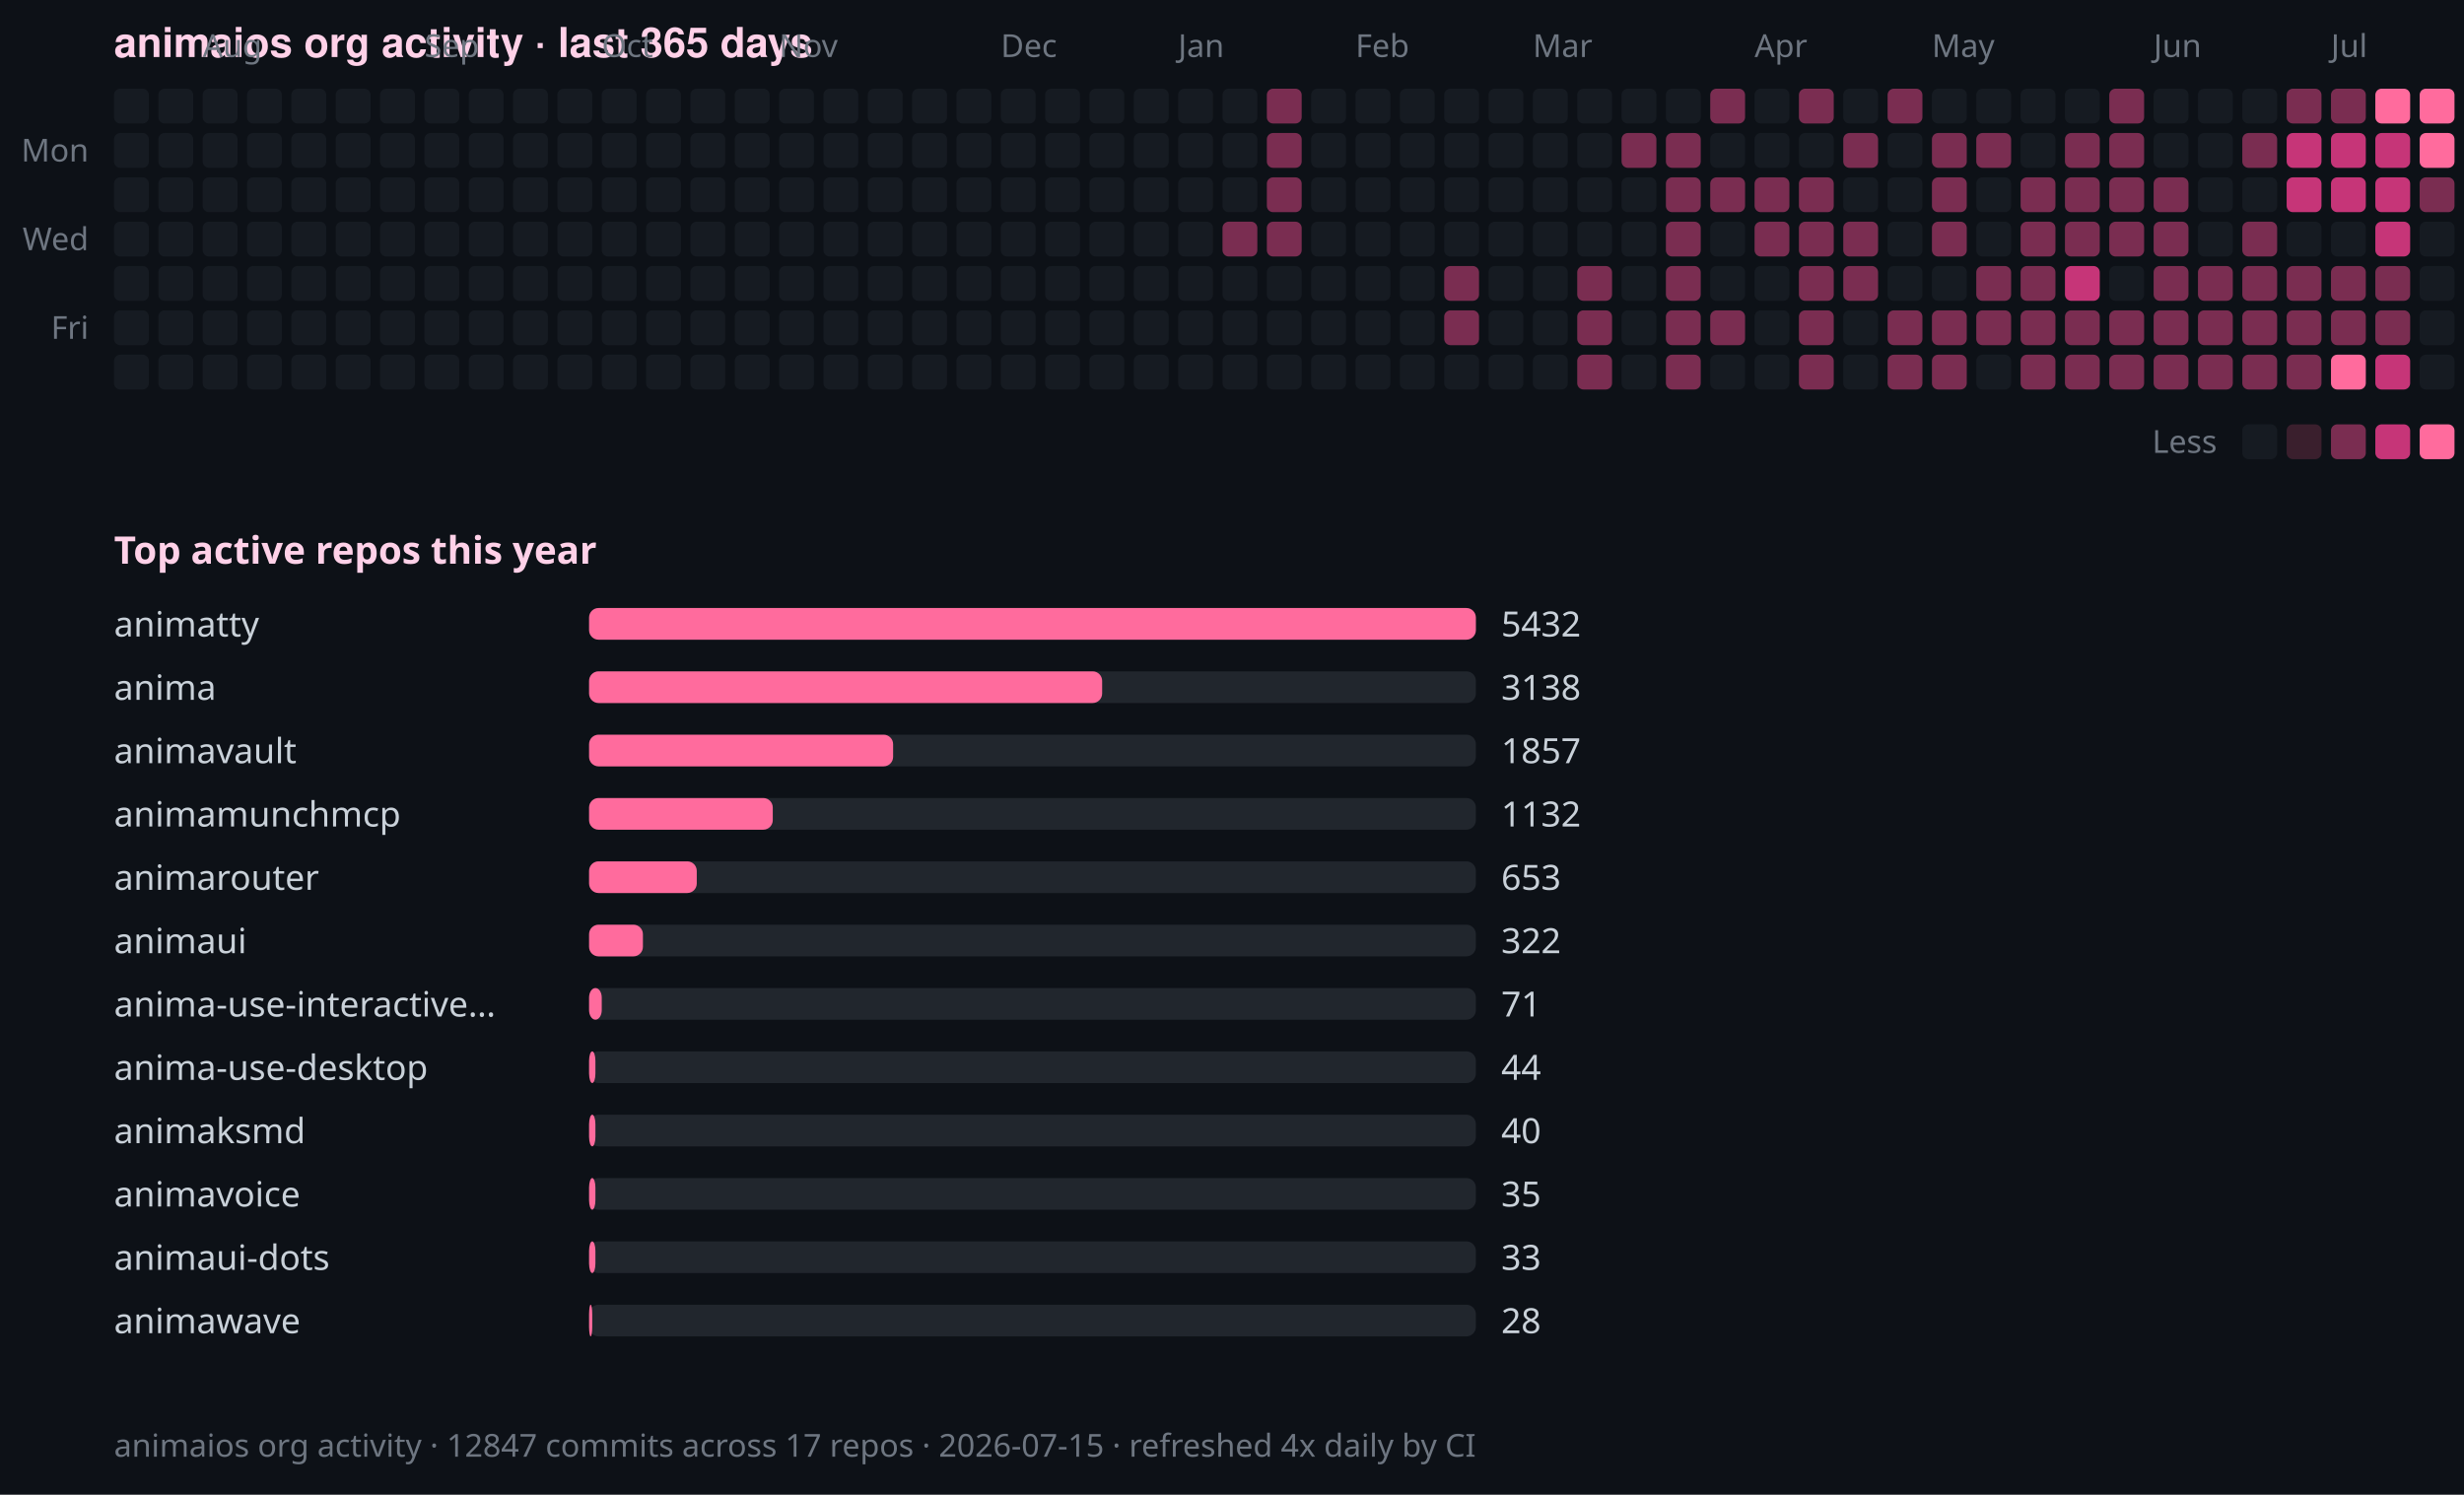
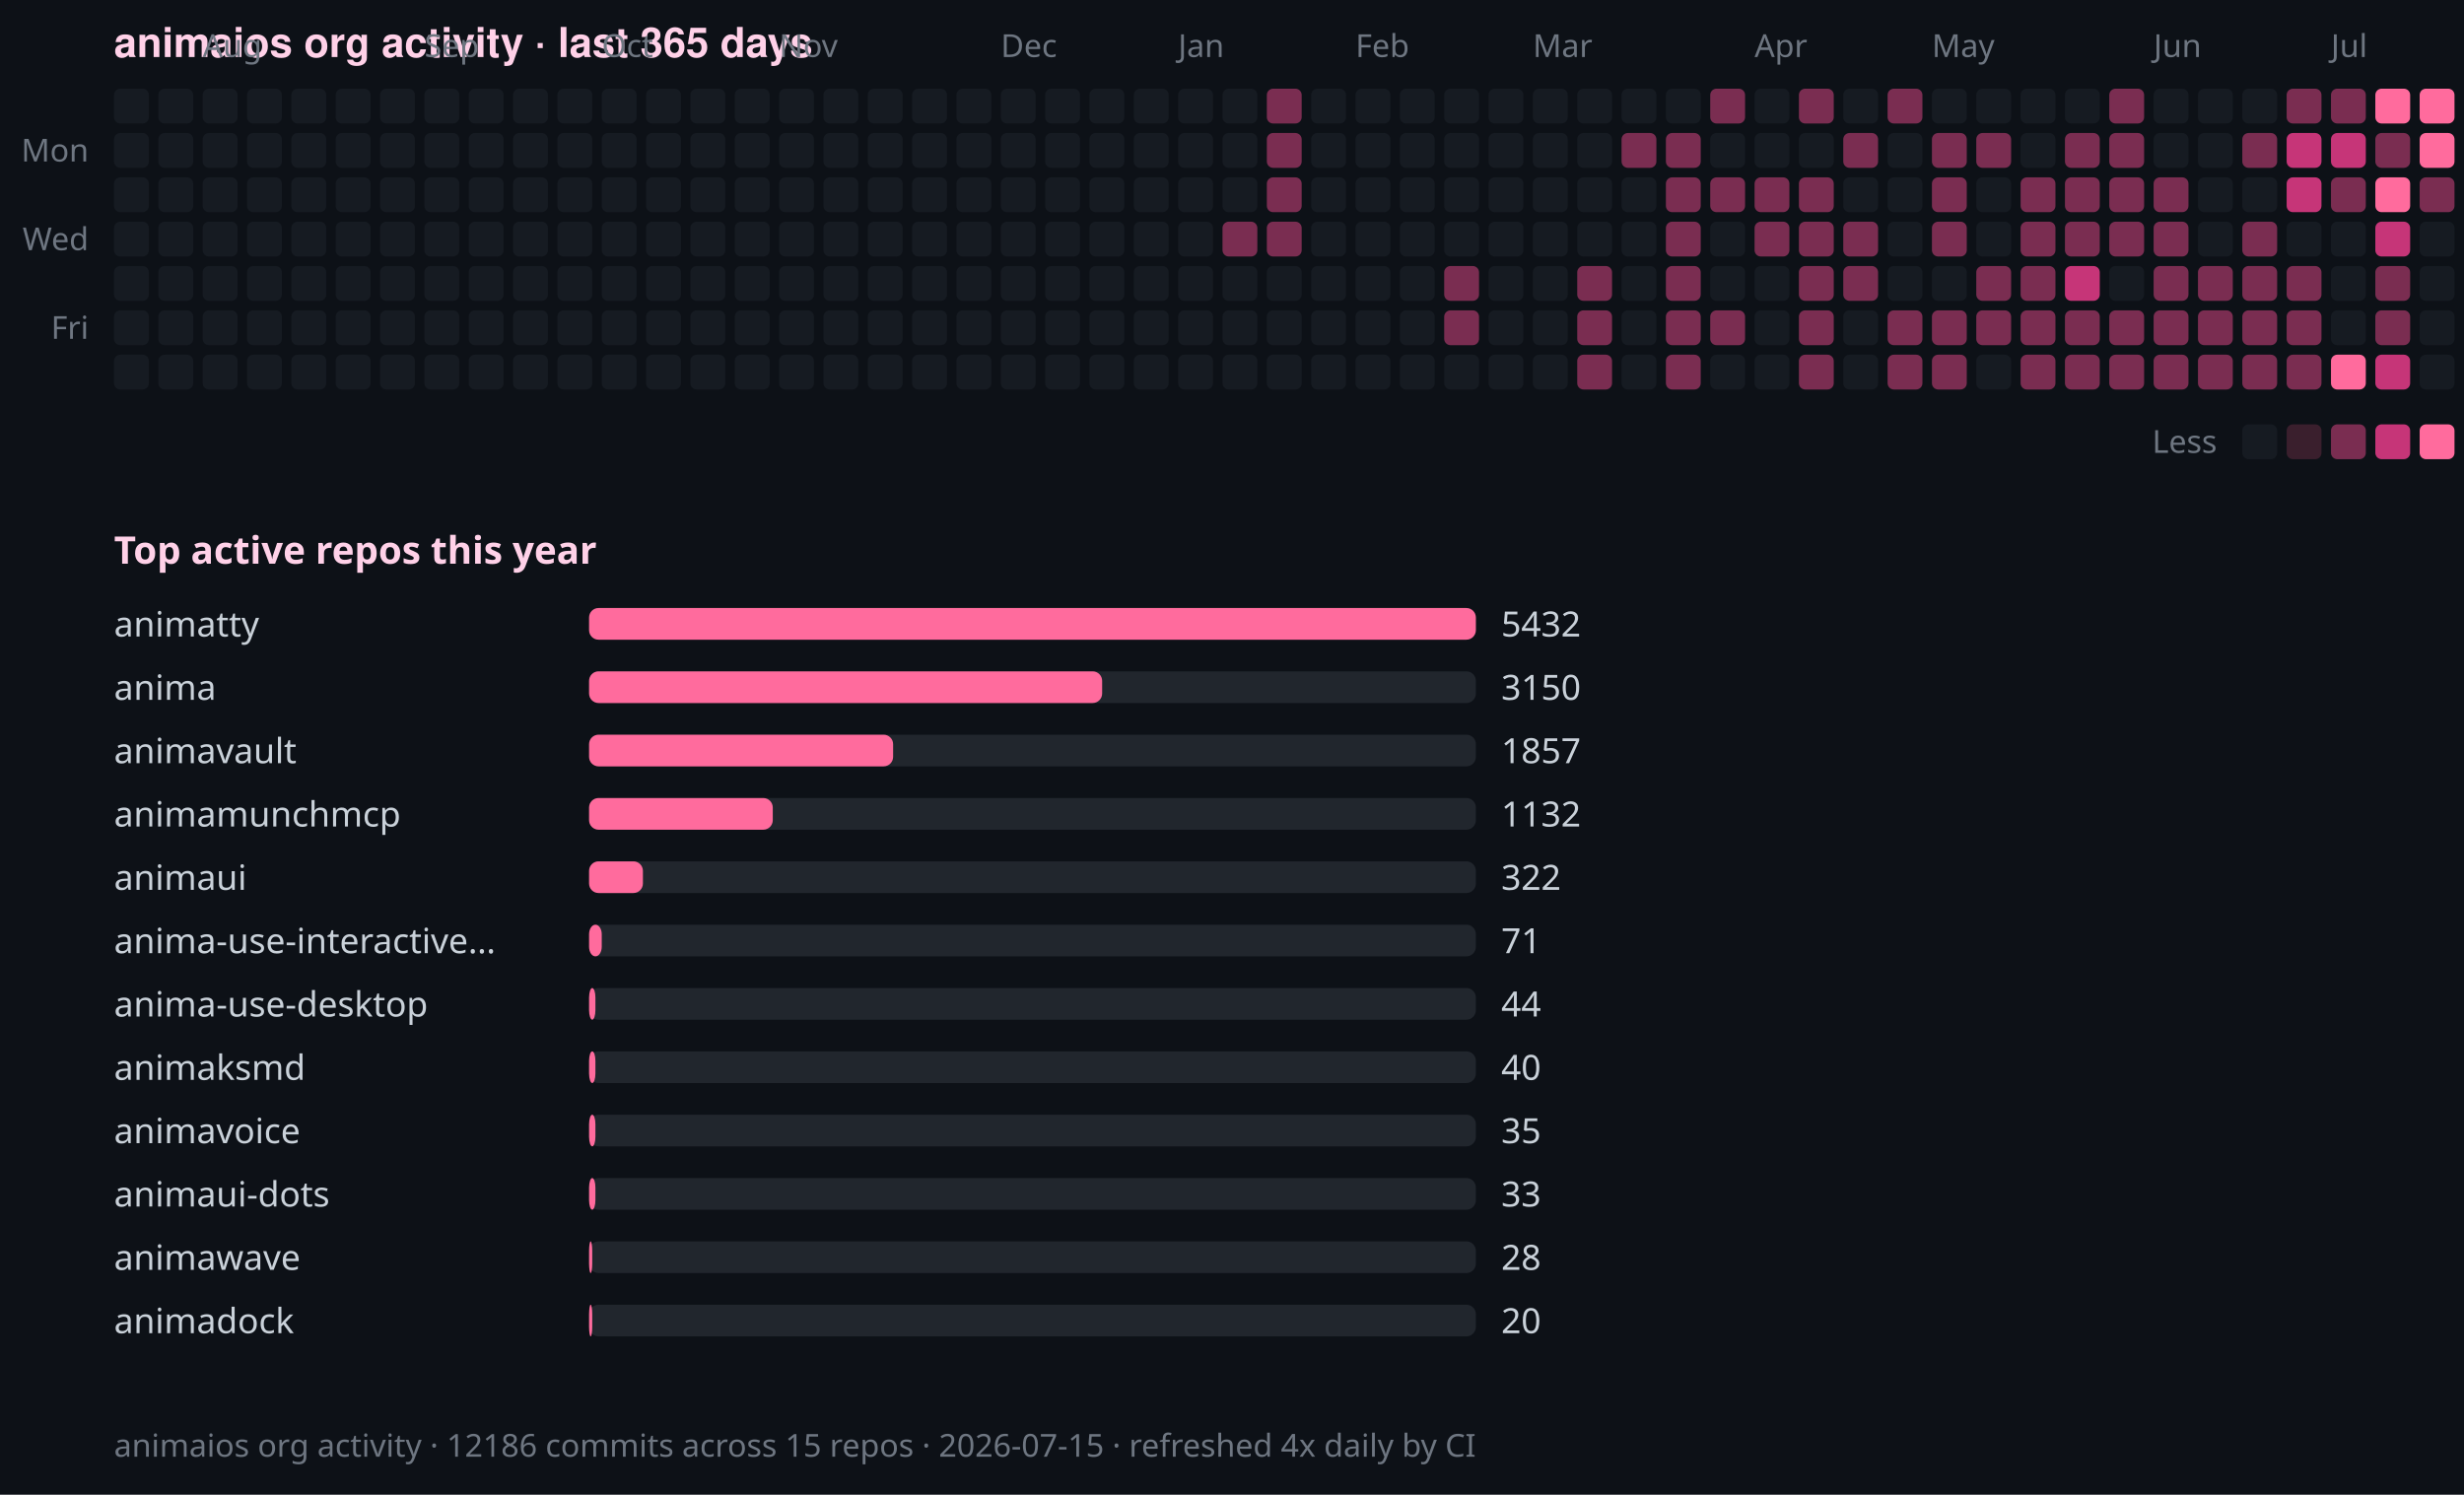
<svg xmlns="http://www.w3.org/2000/svg" width="778" height="472" viewBox="0 0 778 472" role="img" aria-label="animaios org commit activity over the last 365 days">
  <rect width="778" height="472" fill="#0d1117" />
  <text x="36" y="18" fill="#ffd1e8" font-family="-apple-system, BlinkMacSystemFont, 'Segoe UI', Helvetica, Arial, sans-serif" font-size="13" font-weight="600">animaios org activity · last 365 days</text>
  <text x="64" y="18" fill="#6e7681" font-family="ui-sans-serif, system-ui, sans-serif" font-size="10">Aug</text>
  <text x="134" y="18" fill="#6e7681" font-family="ui-sans-serif, system-ui, sans-serif" font-size="10">Sep</text>
  <text x="190" y="18" fill="#6e7681" font-family="ui-sans-serif, system-ui, sans-serif" font-size="10">Oct</text>
  <text x="246" y="18" fill="#6e7681" font-family="ui-sans-serif, system-ui, sans-serif" font-size="10">Nov</text>
  <text x="316" y="18" fill="#6e7681" font-family="ui-sans-serif, system-ui, sans-serif" font-size="10">Dec</text>
  <text x="372" y="18" fill="#6e7681" font-family="ui-sans-serif, system-ui, sans-serif" font-size="10">Jan</text>
  <text x="428" y="18" fill="#6e7681" font-family="ui-sans-serif, system-ui, sans-serif" font-size="10">Feb</text>
  <text x="484" y="18" fill="#6e7681" font-family="ui-sans-serif, system-ui, sans-serif" font-size="10">Mar</text>
  <text x="554" y="18" fill="#6e7681" font-family="ui-sans-serif, system-ui, sans-serif" font-size="10">Apr</text>
  <text x="610" y="18" fill="#6e7681" font-family="ui-sans-serif, system-ui, sans-serif" font-size="10">May</text>
  <text x="680" y="18" fill="#6e7681" font-family="ui-sans-serif, system-ui, sans-serif" font-size="10">Jun</text>
  <text x="736" y="18" fill="#6e7681" font-family="ui-sans-serif, system-ui, sans-serif" font-size="10">Jul</text>
  <text x="28" y="51" text-anchor="end" fill="#6e7681" font-family="ui-sans-serif, system-ui, sans-serif" font-size="10">Mon</text>
  <text x="28" y="79" text-anchor="end" fill="#6e7681" font-family="ui-sans-serif, system-ui, sans-serif" font-size="10">Wed</text>
  <text x="28" y="107" text-anchor="end" fill="#6e7681" font-family="ui-sans-serif, system-ui, sans-serif" font-size="10">Fri</text>
  <rect x="36" y="28" width="11" height="11" rx="2" ry="2" fill="#161b22" />
  <rect x="50" y="28" width="11" height="11" rx="2" ry="2" fill="#161b22" />
  <rect x="64" y="28" width="11" height="11" rx="2" ry="2" fill="#161b22" />
  <rect x="78" y="28" width="11" height="11" rx="2" ry="2" fill="#161b22" />
  <rect x="92" y="28" width="11" height="11" rx="2" ry="2" fill="#161b22" />
  <rect x="106" y="28" width="11" height="11" rx="2" ry="2" fill="#161b22" />
  <rect x="120" y="28" width="11" height="11" rx="2" ry="2" fill="#161b22" />
  <rect x="134" y="28" width="11" height="11" rx="2" ry="2" fill="#161b22" />
  <rect x="148" y="28" width="11" height="11" rx="2" ry="2" fill="#161b22" />
  <rect x="162" y="28" width="11" height="11" rx="2" ry="2" fill="#161b22" />
  <rect x="176" y="28" width="11" height="11" rx="2" ry="2" fill="#161b22" />
  <rect x="190" y="28" width="11" height="11" rx="2" ry="2" fill="#161b22" />
  <rect x="204" y="28" width="11" height="11" rx="2" ry="2" fill="#161b22" />
  <rect x="218" y="28" width="11" height="11" rx="2" ry="2" fill="#161b22" />
  <rect x="232" y="28" width="11" height="11" rx="2" ry="2" fill="#161b22" />
  <rect x="246" y="28" width="11" height="11" rx="2" ry="2" fill="#161b22" />
  <rect x="260" y="28" width="11" height="11" rx="2" ry="2" fill="#161b22" />
  <rect x="274" y="28" width="11" height="11" rx="2" ry="2" fill="#161b22" />
  <rect x="288" y="28" width="11" height="11" rx="2" ry="2" fill="#161b22" />
  <rect x="302" y="28" width="11" height="11" rx="2" ry="2" fill="#161b22" />
  <rect x="316" y="28" width="11" height="11" rx="2" ry="2" fill="#161b22" />
  <rect x="330" y="28" width="11" height="11" rx="2" ry="2" fill="#161b22" />
  <rect x="344" y="28" width="11" height="11" rx="2" ry="2" fill="#161b22" />
  <rect x="358" y="28" width="11" height="11" rx="2" ry="2" fill="#161b22" />
  <rect x="372" y="28" width="11" height="11" rx="2" ry="2" fill="#161b22" />
  <rect x="386" y="28" width="11" height="11" rx="2" ry="2" fill="#161b22" />
  <rect x="400" y="28" width="11" height="11" rx="2" ry="2" fill="#7a2d51" />
  <rect x="414" y="28" width="11" height="11" rx="2" ry="2" fill="#161b22" />
  <rect x="428" y="28" width="11" height="11" rx="2" ry="2" fill="#161b22" />
  <rect x="442" y="28" width="11" height="11" rx="2" ry="2" fill="#161b22" />
  <rect x="456" y="28" width="11" height="11" rx="2" ry="2" fill="#161b22" />
  <rect x="470" y="28" width="11" height="11" rx="2" ry="2" fill="#161b22" />
  <rect x="484" y="28" width="11" height="11" rx="2" ry="2" fill="#161b22" />
  <rect x="498" y="28" width="11" height="11" rx="2" ry="2" fill="#161b22" />
  <rect x="512" y="28" width="11" height="11" rx="2" ry="2" fill="#161b22" />
  <rect x="526" y="28" width="11" height="11" rx="2" ry="2" fill="#161b22" />
  <rect x="540" y="28" width="11" height="11" rx="2" ry="2" fill="#7a2d51" />
  <rect x="554" y="28" width="11" height="11" rx="2" ry="2" fill="#161b22" />
  <rect x="568" y="28" width="11" height="11" rx="2" ry="2" fill="#7a2d51" />
  <rect x="582" y="28" width="11" height="11" rx="2" ry="2" fill="#161b22" />
  <rect x="596" y="28" width="11" height="11" rx="2" ry="2" fill="#7a2d51" />
  <rect x="610" y="28" width="11" height="11" rx="2" ry="2" fill="#161b22" />
  <rect x="624" y="28" width="11" height="11" rx="2" ry="2" fill="#161b22" />
  <rect x="638" y="28" width="11" height="11" rx="2" ry="2" fill="#161b22" />
  <rect x="652" y="28" width="11" height="11" rx="2" ry="2" fill="#161b22" />
  <rect x="666" y="28" width="11" height="11" rx="2" ry="2" fill="#7a2d51" />
  <rect x="680" y="28" width="11" height="11" rx="2" ry="2" fill="#161b22" />
  <rect x="694" y="28" width="11" height="11" rx="2" ry="2" fill="#161b22" />
  <rect x="708" y="28" width="11" height="11" rx="2" ry="2" fill="#161b22" />
  <rect x="722" y="28" width="11" height="11" rx="2" ry="2" fill="#7a2d51" />
  <rect x="736" y="28" width="11" height="11" rx="2" ry="2" fill="#7a2d51" />
  <rect x="750" y="28" width="11" height="11" rx="2" ry="2" fill="#ff6b9d" />
  <rect x="764" y="28" width="11" height="11" rx="2" ry="2" fill="#ff6b9d" />
  <rect x="36" y="42" width="11" height="11" rx="2" ry="2" fill="#161b22" />
  <rect x="50" y="42" width="11" height="11" rx="2" ry="2" fill="#161b22" />
  <rect x="64" y="42" width="11" height="11" rx="2" ry="2" fill="#161b22" />
  <rect x="78" y="42" width="11" height="11" rx="2" ry="2" fill="#161b22" />
  <rect x="92" y="42" width="11" height="11" rx="2" ry="2" fill="#161b22" />
  <rect x="106" y="42" width="11" height="11" rx="2" ry="2" fill="#161b22" />
  <rect x="120" y="42" width="11" height="11" rx="2" ry="2" fill="#161b22" />
  <rect x="134" y="42" width="11" height="11" rx="2" ry="2" fill="#161b22" />
  <rect x="148" y="42" width="11" height="11" rx="2" ry="2" fill="#161b22" />
  <rect x="162" y="42" width="11" height="11" rx="2" ry="2" fill="#161b22" />
  <rect x="176" y="42" width="11" height="11" rx="2" ry="2" fill="#161b22" />
  <rect x="190" y="42" width="11" height="11" rx="2" ry="2" fill="#161b22" />
  <rect x="204" y="42" width="11" height="11" rx="2" ry="2" fill="#161b22" />
  <rect x="218" y="42" width="11" height="11" rx="2" ry="2" fill="#161b22" />
  <rect x="232" y="42" width="11" height="11" rx="2" ry="2" fill="#161b22" />
  <rect x="246" y="42" width="11" height="11" rx="2" ry="2" fill="#161b22" />
  <rect x="260" y="42" width="11" height="11" rx="2" ry="2" fill="#161b22" />
  <rect x="274" y="42" width="11" height="11" rx="2" ry="2" fill="#161b22" />
  <rect x="288" y="42" width="11" height="11" rx="2" ry="2" fill="#161b22" />
  <rect x="302" y="42" width="11" height="11" rx="2" ry="2" fill="#161b22" />
  <rect x="316" y="42" width="11" height="11" rx="2" ry="2" fill="#161b22" />
  <rect x="330" y="42" width="11" height="11" rx="2" ry="2" fill="#161b22" />
  <rect x="344" y="42" width="11" height="11" rx="2" ry="2" fill="#161b22" />
  <rect x="358" y="42" width="11" height="11" rx="2" ry="2" fill="#161b22" />
  <rect x="372" y="42" width="11" height="11" rx="2" ry="2" fill="#161b22" />
  <rect x="386" y="42" width="11" height="11" rx="2" ry="2" fill="#161b22" />
  <rect x="400" y="42" width="11" height="11" rx="2" ry="2" fill="#7a2d51" />
  <rect x="414" y="42" width="11" height="11" rx="2" ry="2" fill="#161b22" />
  <rect x="428" y="42" width="11" height="11" rx="2" ry="2" fill="#161b22" />
  <rect x="442" y="42" width="11" height="11" rx="2" ry="2" fill="#161b22" />
  <rect x="456" y="42" width="11" height="11" rx="2" ry="2" fill="#161b22" />
  <rect x="470" y="42" width="11" height="11" rx="2" ry="2" fill="#161b22" />
  <rect x="484" y="42" width="11" height="11" rx="2" ry="2" fill="#161b22" />
  <rect x="498" y="42" width="11" height="11" rx="2" ry="2" fill="#161b22" />
  <rect x="512" y="42" width="11" height="11" rx="2" ry="2" fill="#7a2d51" />
  <rect x="526" y="42" width="11" height="11" rx="2" ry="2" fill="#7a2d51" />
  <rect x="540" y="42" width="11" height="11" rx="2" ry="2" fill="#161b22" />
  <rect x="554" y="42" width="11" height="11" rx="2" ry="2" fill="#161b22" />
  <rect x="568" y="42" width="11" height="11" rx="2" ry="2" fill="#161b22" />
  <rect x="582" y="42" width="11" height="11" rx="2" ry="2" fill="#7a2d51" />
  <rect x="596" y="42" width="11" height="11" rx="2" ry="2" fill="#161b22" />
  <rect x="610" y="42" width="11" height="11" rx="2" ry="2" fill="#7a2d51" />
  <rect x="624" y="42" width="11" height="11" rx="2" ry="2" fill="#7a2d51" />
  <rect x="638" y="42" width="11" height="11" rx="2" ry="2" fill="#161b22" />
  <rect x="652" y="42" width="11" height="11" rx="2" ry="2" fill="#7a2d51" />
  <rect x="666" y="42" width="11" height="11" rx="2" ry="2" fill="#7a2d51" />
  <rect x="680" y="42" width="11" height="11" rx="2" ry="2" fill="#161b22" />
  <rect x="694" y="42" width="11" height="11" rx="2" ry="2" fill="#161b22" />
  <rect x="708" y="42" width="11" height="11" rx="2" ry="2" fill="#7a2d51" />
  <rect x="722" y="42" width="11" height="11" rx="2" ry="2" fill="#c63578" />
  <rect x="736" y="42" width="11" height="11" rx="2" ry="2" fill="#c63578" />
-   <rect x="750" y="42" width="11" height="11" rx="2" ry="2" fill="#c63578" />
+   <rect x="750" y="42" width="11" height="11" rx="2" ry="2" fill="#7a2d51" />
  <rect x="764" y="42" width="11" height="11" rx="2" ry="2" fill="#ff6b9d" />
  <rect x="36" y="56" width="11" height="11" rx="2" ry="2" fill="#161b22" />
  <rect x="50" y="56" width="11" height="11" rx="2" ry="2" fill="#161b22" />
  <rect x="64" y="56" width="11" height="11" rx="2" ry="2" fill="#161b22" />
  <rect x="78" y="56" width="11" height="11" rx="2" ry="2" fill="#161b22" />
  <rect x="92" y="56" width="11" height="11" rx="2" ry="2" fill="#161b22" />
  <rect x="106" y="56" width="11" height="11" rx="2" ry="2" fill="#161b22" />
  <rect x="120" y="56" width="11" height="11" rx="2" ry="2" fill="#161b22" />
  <rect x="134" y="56" width="11" height="11" rx="2" ry="2" fill="#161b22" />
  <rect x="148" y="56" width="11" height="11" rx="2" ry="2" fill="#161b22" />
  <rect x="162" y="56" width="11" height="11" rx="2" ry="2" fill="#161b22" />
  <rect x="176" y="56" width="11" height="11" rx="2" ry="2" fill="#161b22" />
  <rect x="190" y="56" width="11" height="11" rx="2" ry="2" fill="#161b22" />
  <rect x="204" y="56" width="11" height="11" rx="2" ry="2" fill="#161b22" />
  <rect x="218" y="56" width="11" height="11" rx="2" ry="2" fill="#161b22" />
  <rect x="232" y="56" width="11" height="11" rx="2" ry="2" fill="#161b22" />
  <rect x="246" y="56" width="11" height="11" rx="2" ry="2" fill="#161b22" />
  <rect x="260" y="56" width="11" height="11" rx="2" ry="2" fill="#161b22" />
  <rect x="274" y="56" width="11" height="11" rx="2" ry="2" fill="#161b22" />
  <rect x="288" y="56" width="11" height="11" rx="2" ry="2" fill="#161b22" />
  <rect x="302" y="56" width="11" height="11" rx="2" ry="2" fill="#161b22" />
  <rect x="316" y="56" width="11" height="11" rx="2" ry="2" fill="#161b22" />
  <rect x="330" y="56" width="11" height="11" rx="2" ry="2" fill="#161b22" />
  <rect x="344" y="56" width="11" height="11" rx="2" ry="2" fill="#161b22" />
  <rect x="358" y="56" width="11" height="11" rx="2" ry="2" fill="#161b22" />
  <rect x="372" y="56" width="11" height="11" rx="2" ry="2" fill="#161b22" />
  <rect x="386" y="56" width="11" height="11" rx="2" ry="2" fill="#161b22" />
  <rect x="400" y="56" width="11" height="11" rx="2" ry="2" fill="#7a2d51" />
  <rect x="414" y="56" width="11" height="11" rx="2" ry="2" fill="#161b22" />
  <rect x="428" y="56" width="11" height="11" rx="2" ry="2" fill="#161b22" />
  <rect x="442" y="56" width="11" height="11" rx="2" ry="2" fill="#161b22" />
  <rect x="456" y="56" width="11" height="11" rx="2" ry="2" fill="#161b22" />
  <rect x="470" y="56" width="11" height="11" rx="2" ry="2" fill="#161b22" />
  <rect x="484" y="56" width="11" height="11" rx="2" ry="2" fill="#161b22" />
  <rect x="498" y="56" width="11" height="11" rx="2" ry="2" fill="#161b22" />
  <rect x="512" y="56" width="11" height="11" rx="2" ry="2" fill="#161b22" />
  <rect x="526" y="56" width="11" height="11" rx="2" ry="2" fill="#7a2d51" />
  <rect x="540" y="56" width="11" height="11" rx="2" ry="2" fill="#7a2d51" />
  <rect x="554" y="56" width="11" height="11" rx="2" ry="2" fill="#7a2d51" />
  <rect x="568" y="56" width="11" height="11" rx="2" ry="2" fill="#7a2d51" />
  <rect x="582" y="56" width="11" height="11" rx="2" ry="2" fill="#161b22" />
  <rect x="596" y="56" width="11" height="11" rx="2" ry="2" fill="#161b22" />
  <rect x="610" y="56" width="11" height="11" rx="2" ry="2" fill="#7a2d51" />
  <rect x="624" y="56" width="11" height="11" rx="2" ry="2" fill="#161b22" />
  <rect x="638" y="56" width="11" height="11" rx="2" ry="2" fill="#7a2d51" />
  <rect x="652" y="56" width="11" height="11" rx="2" ry="2" fill="#7a2d51" />
  <rect x="666" y="56" width="11" height="11" rx="2" ry="2" fill="#7a2d51" />
  <rect x="680" y="56" width="11" height="11" rx="2" ry="2" fill="#7a2d51" />
  <rect x="694" y="56" width="11" height="11" rx="2" ry="2" fill="#161b22" />
  <rect x="708" y="56" width="11" height="11" rx="2" ry="2" fill="#161b22" />
  <rect x="722" y="56" width="11" height="11" rx="2" ry="2" fill="#c63578" />
-   <rect x="736" y="56" width="11" height="11" rx="2" ry="2" fill="#c63578" />
-   <rect x="750" y="56" width="11" height="11" rx="2" ry="2" fill="#c63578" />
+   <rect x="736" y="56" width="11" height="11" rx="2" ry="2" fill="#7a2d51" />
+   <rect x="750" y="56" width="11" height="11" rx="2" ry="2" fill="#ff6b9d" />
  <rect x="764" y="56" width="11" height="11" rx="2" ry="2" fill="#7a2d51" />
  <rect x="36" y="70" width="11" height="11" rx="2" ry="2" fill="#161b22" />
  <rect x="50" y="70" width="11" height="11" rx="2" ry="2" fill="#161b22" />
  <rect x="64" y="70" width="11" height="11" rx="2" ry="2" fill="#161b22" />
  <rect x="78" y="70" width="11" height="11" rx="2" ry="2" fill="#161b22" />
  <rect x="92" y="70" width="11" height="11" rx="2" ry="2" fill="#161b22" />
  <rect x="106" y="70" width="11" height="11" rx="2" ry="2" fill="#161b22" />
  <rect x="120" y="70" width="11" height="11" rx="2" ry="2" fill="#161b22" />
  <rect x="134" y="70" width="11" height="11" rx="2" ry="2" fill="#161b22" />
  <rect x="148" y="70" width="11" height="11" rx="2" ry="2" fill="#161b22" />
  <rect x="162" y="70" width="11" height="11" rx="2" ry="2" fill="#161b22" />
  <rect x="176" y="70" width="11" height="11" rx="2" ry="2" fill="#161b22" />
  <rect x="190" y="70" width="11" height="11" rx="2" ry="2" fill="#161b22" />
  <rect x="204" y="70" width="11" height="11" rx="2" ry="2" fill="#161b22" />
  <rect x="218" y="70" width="11" height="11" rx="2" ry="2" fill="#161b22" />
  <rect x="232" y="70" width="11" height="11" rx="2" ry="2" fill="#161b22" />
  <rect x="246" y="70" width="11" height="11" rx="2" ry="2" fill="#161b22" />
  <rect x="260" y="70" width="11" height="11" rx="2" ry="2" fill="#161b22" />
  <rect x="274" y="70" width="11" height="11" rx="2" ry="2" fill="#161b22" />
  <rect x="288" y="70" width="11" height="11" rx="2" ry="2" fill="#161b22" />
  <rect x="302" y="70" width="11" height="11" rx="2" ry="2" fill="#161b22" />
  <rect x="316" y="70" width="11" height="11" rx="2" ry="2" fill="#161b22" />
  <rect x="330" y="70" width="11" height="11" rx="2" ry="2" fill="#161b22" />
  <rect x="344" y="70" width="11" height="11" rx="2" ry="2" fill="#161b22" />
  <rect x="358" y="70" width="11" height="11" rx="2" ry="2" fill="#161b22" />
  <rect x="372" y="70" width="11" height="11" rx="2" ry="2" fill="#161b22" />
  <rect x="386" y="70" width="11" height="11" rx="2" ry="2" fill="#7a2d51" />
  <rect x="400" y="70" width="11" height="11" rx="2" ry="2" fill="#7a2d51" />
  <rect x="414" y="70" width="11" height="11" rx="2" ry="2" fill="#161b22" />
  <rect x="428" y="70" width="11" height="11" rx="2" ry="2" fill="#161b22" />
  <rect x="442" y="70" width="11" height="11" rx="2" ry="2" fill="#161b22" />
  <rect x="456" y="70" width="11" height="11" rx="2" ry="2" fill="#161b22" />
  <rect x="470" y="70" width="11" height="11" rx="2" ry="2" fill="#161b22" />
  <rect x="484" y="70" width="11" height="11" rx="2" ry="2" fill="#161b22" />
  <rect x="498" y="70" width="11" height="11" rx="2" ry="2" fill="#161b22" />
  <rect x="512" y="70" width="11" height="11" rx="2" ry="2" fill="#161b22" />
  <rect x="526" y="70" width="11" height="11" rx="2" ry="2" fill="#7a2d51" />
  <rect x="540" y="70" width="11" height="11" rx="2" ry="2" fill="#161b22" />
  <rect x="554" y="70" width="11" height="11" rx="2" ry="2" fill="#7a2d51" />
  <rect x="568" y="70" width="11" height="11" rx="2" ry="2" fill="#7a2d51" />
  <rect x="582" y="70" width="11" height="11" rx="2" ry="2" fill="#7a2d51" />
  <rect x="596" y="70" width="11" height="11" rx="2" ry="2" fill="#161b22" />
  <rect x="610" y="70" width="11" height="11" rx="2" ry="2" fill="#7a2d51" />
  <rect x="624" y="70" width="11" height="11" rx="2" ry="2" fill="#161b22" />
  <rect x="638" y="70" width="11" height="11" rx="2" ry="2" fill="#7a2d51" />
  <rect x="652" y="70" width="11" height="11" rx="2" ry="2" fill="#7a2d51" />
  <rect x="666" y="70" width="11" height="11" rx="2" ry="2" fill="#7a2d51" />
  <rect x="680" y="70" width="11" height="11" rx="2" ry="2" fill="#7a2d51" />
  <rect x="694" y="70" width="11" height="11" rx="2" ry="2" fill="#161b22" />
  <rect x="708" y="70" width="11" height="11" rx="2" ry="2" fill="#7a2d51" />
  <rect x="722" y="70" width="11" height="11" rx="2" ry="2" fill="#161b22" />
  <rect x="736" y="70" width="11" height="11" rx="2" ry="2" fill="#161b22" />
  <rect x="750" y="70" width="11" height="11" rx="2" ry="2" fill="#c63578" />
  <rect x="764" y="70" width="11" height="11" rx="2" ry="2" fill="#161b22" />
  <rect x="36" y="84" width="11" height="11" rx="2" ry="2" fill="#161b22" />
  <rect x="50" y="84" width="11" height="11" rx="2" ry="2" fill="#161b22" />
  <rect x="64" y="84" width="11" height="11" rx="2" ry="2" fill="#161b22" />
  <rect x="78" y="84" width="11" height="11" rx="2" ry="2" fill="#161b22" />
  <rect x="92" y="84" width="11" height="11" rx="2" ry="2" fill="#161b22" />
  <rect x="106" y="84" width="11" height="11" rx="2" ry="2" fill="#161b22" />
  <rect x="120" y="84" width="11" height="11" rx="2" ry="2" fill="#161b22" />
  <rect x="134" y="84" width="11" height="11" rx="2" ry="2" fill="#161b22" />
  <rect x="148" y="84" width="11" height="11" rx="2" ry="2" fill="#161b22" />
  <rect x="162" y="84" width="11" height="11" rx="2" ry="2" fill="#161b22" />
  <rect x="176" y="84" width="11" height="11" rx="2" ry="2" fill="#161b22" />
  <rect x="190" y="84" width="11" height="11" rx="2" ry="2" fill="#161b22" />
  <rect x="204" y="84" width="11" height="11" rx="2" ry="2" fill="#161b22" />
  <rect x="218" y="84" width="11" height="11" rx="2" ry="2" fill="#161b22" />
  <rect x="232" y="84" width="11" height="11" rx="2" ry="2" fill="#161b22" />
  <rect x="246" y="84" width="11" height="11" rx="2" ry="2" fill="#161b22" />
  <rect x="260" y="84" width="11" height="11" rx="2" ry="2" fill="#161b22" />
  <rect x="274" y="84" width="11" height="11" rx="2" ry="2" fill="#161b22" />
  <rect x="288" y="84" width="11" height="11" rx="2" ry="2" fill="#161b22" />
  <rect x="302" y="84" width="11" height="11" rx="2" ry="2" fill="#161b22" />
  <rect x="316" y="84" width="11" height="11" rx="2" ry="2" fill="#161b22" />
  <rect x="330" y="84" width="11" height="11" rx="2" ry="2" fill="#161b22" />
  <rect x="344" y="84" width="11" height="11" rx="2" ry="2" fill="#161b22" />
  <rect x="358" y="84" width="11" height="11" rx="2" ry="2" fill="#161b22" />
  <rect x="372" y="84" width="11" height="11" rx="2" ry="2" fill="#161b22" />
  <rect x="386" y="84" width="11" height="11" rx="2" ry="2" fill="#161b22" />
  <rect x="400" y="84" width="11" height="11" rx="2" ry="2" fill="#161b22" />
  <rect x="414" y="84" width="11" height="11" rx="2" ry="2" fill="#161b22" />
  <rect x="428" y="84" width="11" height="11" rx="2" ry="2" fill="#161b22" />
  <rect x="442" y="84" width="11" height="11" rx="2" ry="2" fill="#161b22" />
  <rect x="456" y="84" width="11" height="11" rx="2" ry="2" fill="#7a2d51" />
  <rect x="470" y="84" width="11" height="11" rx="2" ry="2" fill="#161b22" />
  <rect x="484" y="84" width="11" height="11" rx="2" ry="2" fill="#161b22" />
  <rect x="498" y="84" width="11" height="11" rx="2" ry="2" fill="#7a2d51" />
  <rect x="512" y="84" width="11" height="11" rx="2" ry="2" fill="#161b22" />
  <rect x="526" y="84" width="11" height="11" rx="2" ry="2" fill="#7a2d51" />
  <rect x="540" y="84" width="11" height="11" rx="2" ry="2" fill="#161b22" />
  <rect x="554" y="84" width="11" height="11" rx="2" ry="2" fill="#161b22" />
  <rect x="568" y="84" width="11" height="11" rx="2" ry="2" fill="#7a2d51" />
  <rect x="582" y="84" width="11" height="11" rx="2" ry="2" fill="#7a2d51" />
  <rect x="596" y="84" width="11" height="11" rx="2" ry="2" fill="#161b22" />
  <rect x="610" y="84" width="11" height="11" rx="2" ry="2" fill="#161b22" />
  <rect x="624" y="84" width="11" height="11" rx="2" ry="2" fill="#7a2d51" />
  <rect x="638" y="84" width="11" height="11" rx="2" ry="2" fill="#7a2d51" />
  <rect x="652" y="84" width="11" height="11" rx="2" ry="2" fill="#c63578" />
  <rect x="666" y="84" width="11" height="11" rx="2" ry="2" fill="#161b22" />
  <rect x="680" y="84" width="11" height="11" rx="2" ry="2" fill="#7a2d51" />
  <rect x="694" y="84" width="11" height="11" rx="2" ry="2" fill="#7a2d51" />
  <rect x="708" y="84" width="11" height="11" rx="2" ry="2" fill="#7a2d51" />
  <rect x="722" y="84" width="11" height="11" rx="2" ry="2" fill="#7a2d51" />
-   <rect x="736" y="84" width="11" height="11" rx="2" ry="2" fill="#7a2d51" />
+   <rect x="736" y="84" width="11" height="11" rx="2" ry="2" fill="#161b22" />
  <rect x="750" y="84" width="11" height="11" rx="2" ry="2" fill="#7a2d51" />
  <rect x="764" y="84" width="11" height="11" rx="2" ry="2" fill="#161b22" />
  <rect x="36" y="98" width="11" height="11" rx="2" ry="2" fill="#161b22" />
  <rect x="50" y="98" width="11" height="11" rx="2" ry="2" fill="#161b22" />
  <rect x="64" y="98" width="11" height="11" rx="2" ry="2" fill="#161b22" />
  <rect x="78" y="98" width="11" height="11" rx="2" ry="2" fill="#161b22" />
  <rect x="92" y="98" width="11" height="11" rx="2" ry="2" fill="#161b22" />
  <rect x="106" y="98" width="11" height="11" rx="2" ry="2" fill="#161b22" />
  <rect x="120" y="98" width="11" height="11" rx="2" ry="2" fill="#161b22" />
  <rect x="134" y="98" width="11" height="11" rx="2" ry="2" fill="#161b22" />
  <rect x="148" y="98" width="11" height="11" rx="2" ry="2" fill="#161b22" />
  <rect x="162" y="98" width="11" height="11" rx="2" ry="2" fill="#161b22" />
  <rect x="176" y="98" width="11" height="11" rx="2" ry="2" fill="#161b22" />
  <rect x="190" y="98" width="11" height="11" rx="2" ry="2" fill="#161b22" />
  <rect x="204" y="98" width="11" height="11" rx="2" ry="2" fill="#161b22" />
  <rect x="218" y="98" width="11" height="11" rx="2" ry="2" fill="#161b22" />
  <rect x="232" y="98" width="11" height="11" rx="2" ry="2" fill="#161b22" />
  <rect x="246" y="98" width="11" height="11" rx="2" ry="2" fill="#161b22" />
  <rect x="260" y="98" width="11" height="11" rx="2" ry="2" fill="#161b22" />
  <rect x="274" y="98" width="11" height="11" rx="2" ry="2" fill="#161b22" />
  <rect x="288" y="98" width="11" height="11" rx="2" ry="2" fill="#161b22" />
  <rect x="302" y="98" width="11" height="11" rx="2" ry="2" fill="#161b22" />
  <rect x="316" y="98" width="11" height="11" rx="2" ry="2" fill="#161b22" />
  <rect x="330" y="98" width="11" height="11" rx="2" ry="2" fill="#161b22" />
  <rect x="344" y="98" width="11" height="11" rx="2" ry="2" fill="#161b22" />
  <rect x="358" y="98" width="11" height="11" rx="2" ry="2" fill="#161b22" />
  <rect x="372" y="98" width="11" height="11" rx="2" ry="2" fill="#161b22" />
  <rect x="386" y="98" width="11" height="11" rx="2" ry="2" fill="#161b22" />
  <rect x="400" y="98" width="11" height="11" rx="2" ry="2" fill="#161b22" />
  <rect x="414" y="98" width="11" height="11" rx="2" ry="2" fill="#161b22" />
  <rect x="428" y="98" width="11" height="11" rx="2" ry="2" fill="#161b22" />
  <rect x="442" y="98" width="11" height="11" rx="2" ry="2" fill="#161b22" />
  <rect x="456" y="98" width="11" height="11" rx="2" ry="2" fill="#7a2d51" />
  <rect x="470" y="98" width="11" height="11" rx="2" ry="2" fill="#161b22" />
  <rect x="484" y="98" width="11" height="11" rx="2" ry="2" fill="#161b22" />
  <rect x="498" y="98" width="11" height="11" rx="2" ry="2" fill="#7a2d51" />
  <rect x="512" y="98" width="11" height="11" rx="2" ry="2" fill="#161b22" />
  <rect x="526" y="98" width="11" height="11" rx="2" ry="2" fill="#7a2d51" />
  <rect x="540" y="98" width="11" height="11" rx="2" ry="2" fill="#7a2d51" />
  <rect x="554" y="98" width="11" height="11" rx="2" ry="2" fill="#161b22" />
  <rect x="568" y="98" width="11" height="11" rx="2" ry="2" fill="#7a2d51" />
  <rect x="582" y="98" width="11" height="11" rx="2" ry="2" fill="#161b22" />
  <rect x="596" y="98" width="11" height="11" rx="2" ry="2" fill="#7a2d51" />
  <rect x="610" y="98" width="11" height="11" rx="2" ry="2" fill="#7a2d51" />
  <rect x="624" y="98" width="11" height="11" rx="2" ry="2" fill="#7a2d51" />
  <rect x="638" y="98" width="11" height="11" rx="2" ry="2" fill="#7a2d51" />
  <rect x="652" y="98" width="11" height="11" rx="2" ry="2" fill="#7a2d51" />
  <rect x="666" y="98" width="11" height="11" rx="2" ry="2" fill="#7a2d51" />
  <rect x="680" y="98" width="11" height="11" rx="2" ry="2" fill="#7a2d51" />
  <rect x="694" y="98" width="11" height="11" rx="2" ry="2" fill="#7a2d51" />
  <rect x="708" y="98" width="11" height="11" rx="2" ry="2" fill="#7a2d51" />
  <rect x="722" y="98" width="11" height="11" rx="2" ry="2" fill="#7a2d51" />
-   <rect x="736" y="98" width="11" height="11" rx="2" ry="2" fill="#7a2d51" />
+   <rect x="736" y="98" width="11" height="11" rx="2" ry="2" fill="#161b22" />
  <rect x="750" y="98" width="11" height="11" rx="2" ry="2" fill="#7a2d51" />
  <rect x="764" y="98" width="11" height="11" rx="2" ry="2" fill="#161b22" />
  <rect x="36" y="112" width="11" height="11" rx="2" ry="2" fill="#161b22" />
  <rect x="50" y="112" width="11" height="11" rx="2" ry="2" fill="#161b22" />
  <rect x="64" y="112" width="11" height="11" rx="2" ry="2" fill="#161b22" />
  <rect x="78" y="112" width="11" height="11" rx="2" ry="2" fill="#161b22" />
  <rect x="92" y="112" width="11" height="11" rx="2" ry="2" fill="#161b22" />
  <rect x="106" y="112" width="11" height="11" rx="2" ry="2" fill="#161b22" />
  <rect x="120" y="112" width="11" height="11" rx="2" ry="2" fill="#161b22" />
  <rect x="134" y="112" width="11" height="11" rx="2" ry="2" fill="#161b22" />
  <rect x="148" y="112" width="11" height="11" rx="2" ry="2" fill="#161b22" />
  <rect x="162" y="112" width="11" height="11" rx="2" ry="2" fill="#161b22" />
  <rect x="176" y="112" width="11" height="11" rx="2" ry="2" fill="#161b22" />
  <rect x="190" y="112" width="11" height="11" rx="2" ry="2" fill="#161b22" />
  <rect x="204" y="112" width="11" height="11" rx="2" ry="2" fill="#161b22" />
  <rect x="218" y="112" width="11" height="11" rx="2" ry="2" fill="#161b22" />
  <rect x="232" y="112" width="11" height="11" rx="2" ry="2" fill="#161b22" />
  <rect x="246" y="112" width="11" height="11" rx="2" ry="2" fill="#161b22" />
  <rect x="260" y="112" width="11" height="11" rx="2" ry="2" fill="#161b22" />
  <rect x="274" y="112" width="11" height="11" rx="2" ry="2" fill="#161b22" />
  <rect x="288" y="112" width="11" height="11" rx="2" ry="2" fill="#161b22" />
  <rect x="302" y="112" width="11" height="11" rx="2" ry="2" fill="#161b22" />
  <rect x="316" y="112" width="11" height="11" rx="2" ry="2" fill="#161b22" />
  <rect x="330" y="112" width="11" height="11" rx="2" ry="2" fill="#161b22" />
  <rect x="344" y="112" width="11" height="11" rx="2" ry="2" fill="#161b22" />
  <rect x="358" y="112" width="11" height="11" rx="2" ry="2" fill="#161b22" />
  <rect x="372" y="112" width="11" height="11" rx="2" ry="2" fill="#161b22" />
  <rect x="386" y="112" width="11" height="11" rx="2" ry="2" fill="#161b22" />
  <rect x="400" y="112" width="11" height="11" rx="2" ry="2" fill="#161b22" />
  <rect x="414" y="112" width="11" height="11" rx="2" ry="2" fill="#161b22" />
  <rect x="428" y="112" width="11" height="11" rx="2" ry="2" fill="#161b22" />
  <rect x="442" y="112" width="11" height="11" rx="2" ry="2" fill="#161b22" />
  <rect x="456" y="112" width="11" height="11" rx="2" ry="2" fill="#161b22" />
  <rect x="470" y="112" width="11" height="11" rx="2" ry="2" fill="#161b22" />
  <rect x="484" y="112" width="11" height="11" rx="2" ry="2" fill="#161b22" />
  <rect x="498" y="112" width="11" height="11" rx="2" ry="2" fill="#7a2d51" />
  <rect x="512" y="112" width="11" height="11" rx="2" ry="2" fill="#161b22" />
  <rect x="526" y="112" width="11" height="11" rx="2" ry="2" fill="#7a2d51" />
  <rect x="540" y="112" width="11" height="11" rx="2" ry="2" fill="#161b22" />
  <rect x="554" y="112" width="11" height="11" rx="2" ry="2" fill="#161b22" />
  <rect x="568" y="112" width="11" height="11" rx="2" ry="2" fill="#7a2d51" />
  <rect x="582" y="112" width="11" height="11" rx="2" ry="2" fill="#161b22" />
  <rect x="596" y="112" width="11" height="11" rx="2" ry="2" fill="#7a2d51" />
  <rect x="610" y="112" width="11" height="11" rx="2" ry="2" fill="#7a2d51" />
  <rect x="624" y="112" width="11" height="11" rx="2" ry="2" fill="#161b22" />
  <rect x="638" y="112" width="11" height="11" rx="2" ry="2" fill="#7a2d51" />
  <rect x="652" y="112" width="11" height="11" rx="2" ry="2" fill="#7a2d51" />
  <rect x="666" y="112" width="11" height="11" rx="2" ry="2" fill="#7a2d51" />
  <rect x="680" y="112" width="11" height="11" rx="2" ry="2" fill="#7a2d51" />
  <rect x="694" y="112" width="11" height="11" rx="2" ry="2" fill="#7a2d51" />
  <rect x="708" y="112" width="11" height="11" rx="2" ry="2" fill="#7a2d51" />
  <rect x="722" y="112" width="11" height="11" rx="2" ry="2" fill="#7a2d51" />
  <rect x="736" y="112" width="11" height="11" rx="2" ry="2" fill="#ff6b9d" />
  <rect x="750" y="112" width="11" height="11" rx="2" ry="2" fill="#c63578" />
  <rect x="764" y="112" width="11" height="11" rx="2" ry="2" fill="#161b22" />
  <text x="700" y="143" text-anchor="end" fill="#6e7681" font-family="ui-sans-serif, system-ui, sans-serif" font-size="10">Less</text>
  <rect x="708" y="134" width="11" height="11" rx="2" ry="2" fill="#161b22" />
  <rect x="722" y="134" width="11" height="11" rx="2" ry="2" fill="#3a1f2d" />
  <rect x="736" y="134" width="11" height="11" rx="2" ry="2" fill="#7a2d51" />
  <rect x="750" y="134" width="11" height="11" rx="2" ry="2" fill="#c63578" />
  <rect x="764" y="134" width="11" height="11" rx="2" ry="2" fill="#ff6b9d" />
  <text x="782" y="143" fill="#6e7681" font-family="ui-sans-serif, system-ui, sans-serif" font-size="10">More</text>
  <text x="36" y="178" fill="#ffd1e8" font-family="ui-sans-serif, system-ui, sans-serif" font-size="12" font-weight="600">Top active repos this year</text>
  <rect x="186" y="192" width="280" height="10" rx="3" ry="3" fill="#21262d" />
  <rect x="186" y="192" width="280" height="10" rx="3" ry="3" fill="#ff6b9d" />
  <text x="474" y="201" fill="#c9d1d9" font-family="ui-sans-serif, system-ui, sans-serif" font-size="11">5432</text>
  <text x="36" y="201" fill="#c9d1d9" font-family="ui-sans-serif, system-ui, sans-serif" font-size="11">animatty</text>
  <rect x="186" y="212" width="280" height="10" rx="3" ry="3" fill="#21262d" />
  <rect x="186" y="212" width="162" height="10" rx="3" ry="3" fill="#ff6b9d" />
-   <text x="474" y="221" fill="#c9d1d9" font-family="ui-sans-serif, system-ui, sans-serif" font-size="11">3138</text>
+   <text x="474" y="221" fill="#c9d1d9" font-family="ui-sans-serif, system-ui, sans-serif" font-size="11">3150</text>
  <text x="36" y="221" fill="#c9d1d9" font-family="ui-sans-serif, system-ui, sans-serif" font-size="11">anima</text>
  <rect x="186" y="232" width="280" height="10" rx="3" ry="3" fill="#21262d" />
  <rect x="186" y="232" width="96" height="10" rx="3" ry="3" fill="#ff6b9d" />
  <text x="474" y="241" fill="#c9d1d9" font-family="ui-sans-serif, system-ui, sans-serif" font-size="11">1857</text>
  <text x="36" y="241" fill="#c9d1d9" font-family="ui-sans-serif, system-ui, sans-serif" font-size="11">animavault</text>
  <rect x="186" y="252" width="280" height="10" rx="3" ry="3" fill="#21262d" />
  <rect x="186" y="252" width="58" height="10" rx="3" ry="3" fill="#ff6b9d" />
  <text x="474" y="261" fill="#c9d1d9" font-family="ui-sans-serif, system-ui, sans-serif" font-size="11">1132</text>
  <text x="36" y="261" fill="#c9d1d9" font-family="ui-sans-serif, system-ui, sans-serif" font-size="11">animamunchmcp</text>
  <rect x="186" y="272" width="280" height="10" rx="3" ry="3" fill="#21262d" />
-   <rect x="186" y="272" width="34" height="10" rx="3" ry="3" fill="#ff6b9d" />
-   <text x="474" y="281" fill="#c9d1d9" font-family="ui-sans-serif, system-ui, sans-serif" font-size="11">653</text>
-   <text x="36" y="281" fill="#c9d1d9" font-family="ui-sans-serif, system-ui, sans-serif" font-size="11">animarouter</text>
+   <rect x="186" y="272" width="17" height="10" rx="3" ry="3" fill="#ff6b9d" />
+   <text x="474" y="281" fill="#c9d1d9" font-family="ui-sans-serif, system-ui, sans-serif" font-size="11">322</text>
+   <text x="36" y="281" fill="#c9d1d9" font-family="ui-sans-serif, system-ui, sans-serif" font-size="11">animaui</text>
  <rect x="186" y="292" width="280" height="10" rx="3" ry="3" fill="#21262d" />
-   <rect x="186" y="292" width="17" height="10" rx="3" ry="3" fill="#ff6b9d" />
-   <text x="474" y="301" fill="#c9d1d9" font-family="ui-sans-serif, system-ui, sans-serif" font-size="11">322</text>
-   <text x="36" y="301" fill="#c9d1d9" font-family="ui-sans-serif, system-ui, sans-serif" font-size="11">animaui</text>
+   <rect x="186" y="292" width="4" height="10" rx="3" ry="3" fill="#ff6b9d" />
+   <text x="474" y="301" fill="#c9d1d9" font-family="ui-sans-serif, system-ui, sans-serif" font-size="11">71</text>
+   <text x="36" y="301" fill="#c9d1d9" font-family="ui-sans-serif, system-ui, sans-serif" font-size="11">anima-use-interactive…</text>
  <rect x="186" y="312" width="280" height="10" rx="3" ry="3" fill="#21262d" />
-   <rect x="186" y="312" width="4" height="10" rx="3" ry="3" fill="#ff6b9d" />
-   <text x="474" y="321" fill="#c9d1d9" font-family="ui-sans-serif, system-ui, sans-serif" font-size="11">71</text>
-   <text x="36" y="321" fill="#c9d1d9" font-family="ui-sans-serif, system-ui, sans-serif" font-size="11">anima-use-interactive…</text>
+   <rect x="186" y="312" width="2" height="10" rx="3" ry="3" fill="#ff6b9d" />
+   <text x="474" y="321" fill="#c9d1d9" font-family="ui-sans-serif, system-ui, sans-serif" font-size="11">44</text>
+   <text x="36" y="321" fill="#c9d1d9" font-family="ui-sans-serif, system-ui, sans-serif" font-size="11">anima-use-desktop</text>
  <rect x="186" y="332" width="280" height="10" rx="3" ry="3" fill="#21262d" />
  <rect x="186" y="332" width="2" height="10" rx="3" ry="3" fill="#ff6b9d" />
-   <text x="474" y="341" fill="#c9d1d9" font-family="ui-sans-serif, system-ui, sans-serif" font-size="11">44</text>
-   <text x="36" y="341" fill="#c9d1d9" font-family="ui-sans-serif, system-ui, sans-serif" font-size="11">anima-use-desktop</text>
+   <text x="474" y="341" fill="#c9d1d9" font-family="ui-sans-serif, system-ui, sans-serif" font-size="11">40</text>
+   <text x="36" y="341" fill="#c9d1d9" font-family="ui-sans-serif, system-ui, sans-serif" font-size="11">animaksmd</text>
  <rect x="186" y="352" width="280" height="10" rx="3" ry="3" fill="#21262d" />
  <rect x="186" y="352" width="2" height="10" rx="3" ry="3" fill="#ff6b9d" />
-   <text x="474" y="361" fill="#c9d1d9" font-family="ui-sans-serif, system-ui, sans-serif" font-size="11">40</text>
-   <text x="36" y="361" fill="#c9d1d9" font-family="ui-sans-serif, system-ui, sans-serif" font-size="11">animaksmd</text>
+   <text x="474" y="361" fill="#c9d1d9" font-family="ui-sans-serif, system-ui, sans-serif" font-size="11">35</text>
+   <text x="36" y="361" fill="#c9d1d9" font-family="ui-sans-serif, system-ui, sans-serif" font-size="11">animavoice</text>
  <rect x="186" y="372" width="280" height="10" rx="3" ry="3" fill="#21262d" />
  <rect x="186" y="372" width="2" height="10" rx="3" ry="3" fill="#ff6b9d" />
-   <text x="474" y="381" fill="#c9d1d9" font-family="ui-sans-serif, system-ui, sans-serif" font-size="11">35</text>
-   <text x="36" y="381" fill="#c9d1d9" font-family="ui-sans-serif, system-ui, sans-serif" font-size="11">animavoice</text>
+   <text x="474" y="381" fill="#c9d1d9" font-family="ui-sans-serif, system-ui, sans-serif" font-size="11">33</text>
+   <text x="36" y="381" fill="#c9d1d9" font-family="ui-sans-serif, system-ui, sans-serif" font-size="11">animaui-dots</text>
  <rect x="186" y="392" width="280" height="10" rx="3" ry="3" fill="#21262d" />
-   <rect x="186" y="392" width="2" height="10" rx="3" ry="3" fill="#ff6b9d" />
-   <text x="474" y="401" fill="#c9d1d9" font-family="ui-sans-serif, system-ui, sans-serif" font-size="11">33</text>
-   <text x="36" y="401" fill="#c9d1d9" font-family="ui-sans-serif, system-ui, sans-serif" font-size="11">animaui-dots</text>
+   <rect x="186" y="392" width="1" height="10" rx="3" ry="3" fill="#ff6b9d" />
+   <text x="474" y="401" fill="#c9d1d9" font-family="ui-sans-serif, system-ui, sans-serif" font-size="11">28</text>
+   <text x="36" y="401" fill="#c9d1d9" font-family="ui-sans-serif, system-ui, sans-serif" font-size="11">animawave</text>
  <rect x="186" y="412" width="280" height="10" rx="3" ry="3" fill="#21262d" />
  <rect x="186" y="412" width="1" height="10" rx="3" ry="3" fill="#ff6b9d" />
-   <text x="474" y="421" fill="#c9d1d9" font-family="ui-sans-serif, system-ui, sans-serif" font-size="11">28</text>
-   <text x="36" y="421" fill="#c9d1d9" font-family="ui-sans-serif, system-ui, sans-serif" font-size="11">animawave</text>
-   <text x="36" y="460" fill="#6e7681" font-family="ui-sans-serif, system-ui, sans-serif" font-size="10">animaios org activity · 12847 commits across 17 repos · 2026-07-15 · refreshed 4x daily by CI</text>
+   <text x="474" y="421" fill="#c9d1d9" font-family="ui-sans-serif, system-ui, sans-serif" font-size="11">20</text>
+   <text x="36" y="421" fill="#c9d1d9" font-family="ui-sans-serif, system-ui, sans-serif" font-size="11">animadock</text>
+   <text x="36" y="460" fill="#6e7681" font-family="ui-sans-serif, system-ui, sans-serif" font-size="10">animaios org activity · 12186 commits across 15 repos · 2026-07-15 · refreshed 4x daily by CI</text>
</svg>
